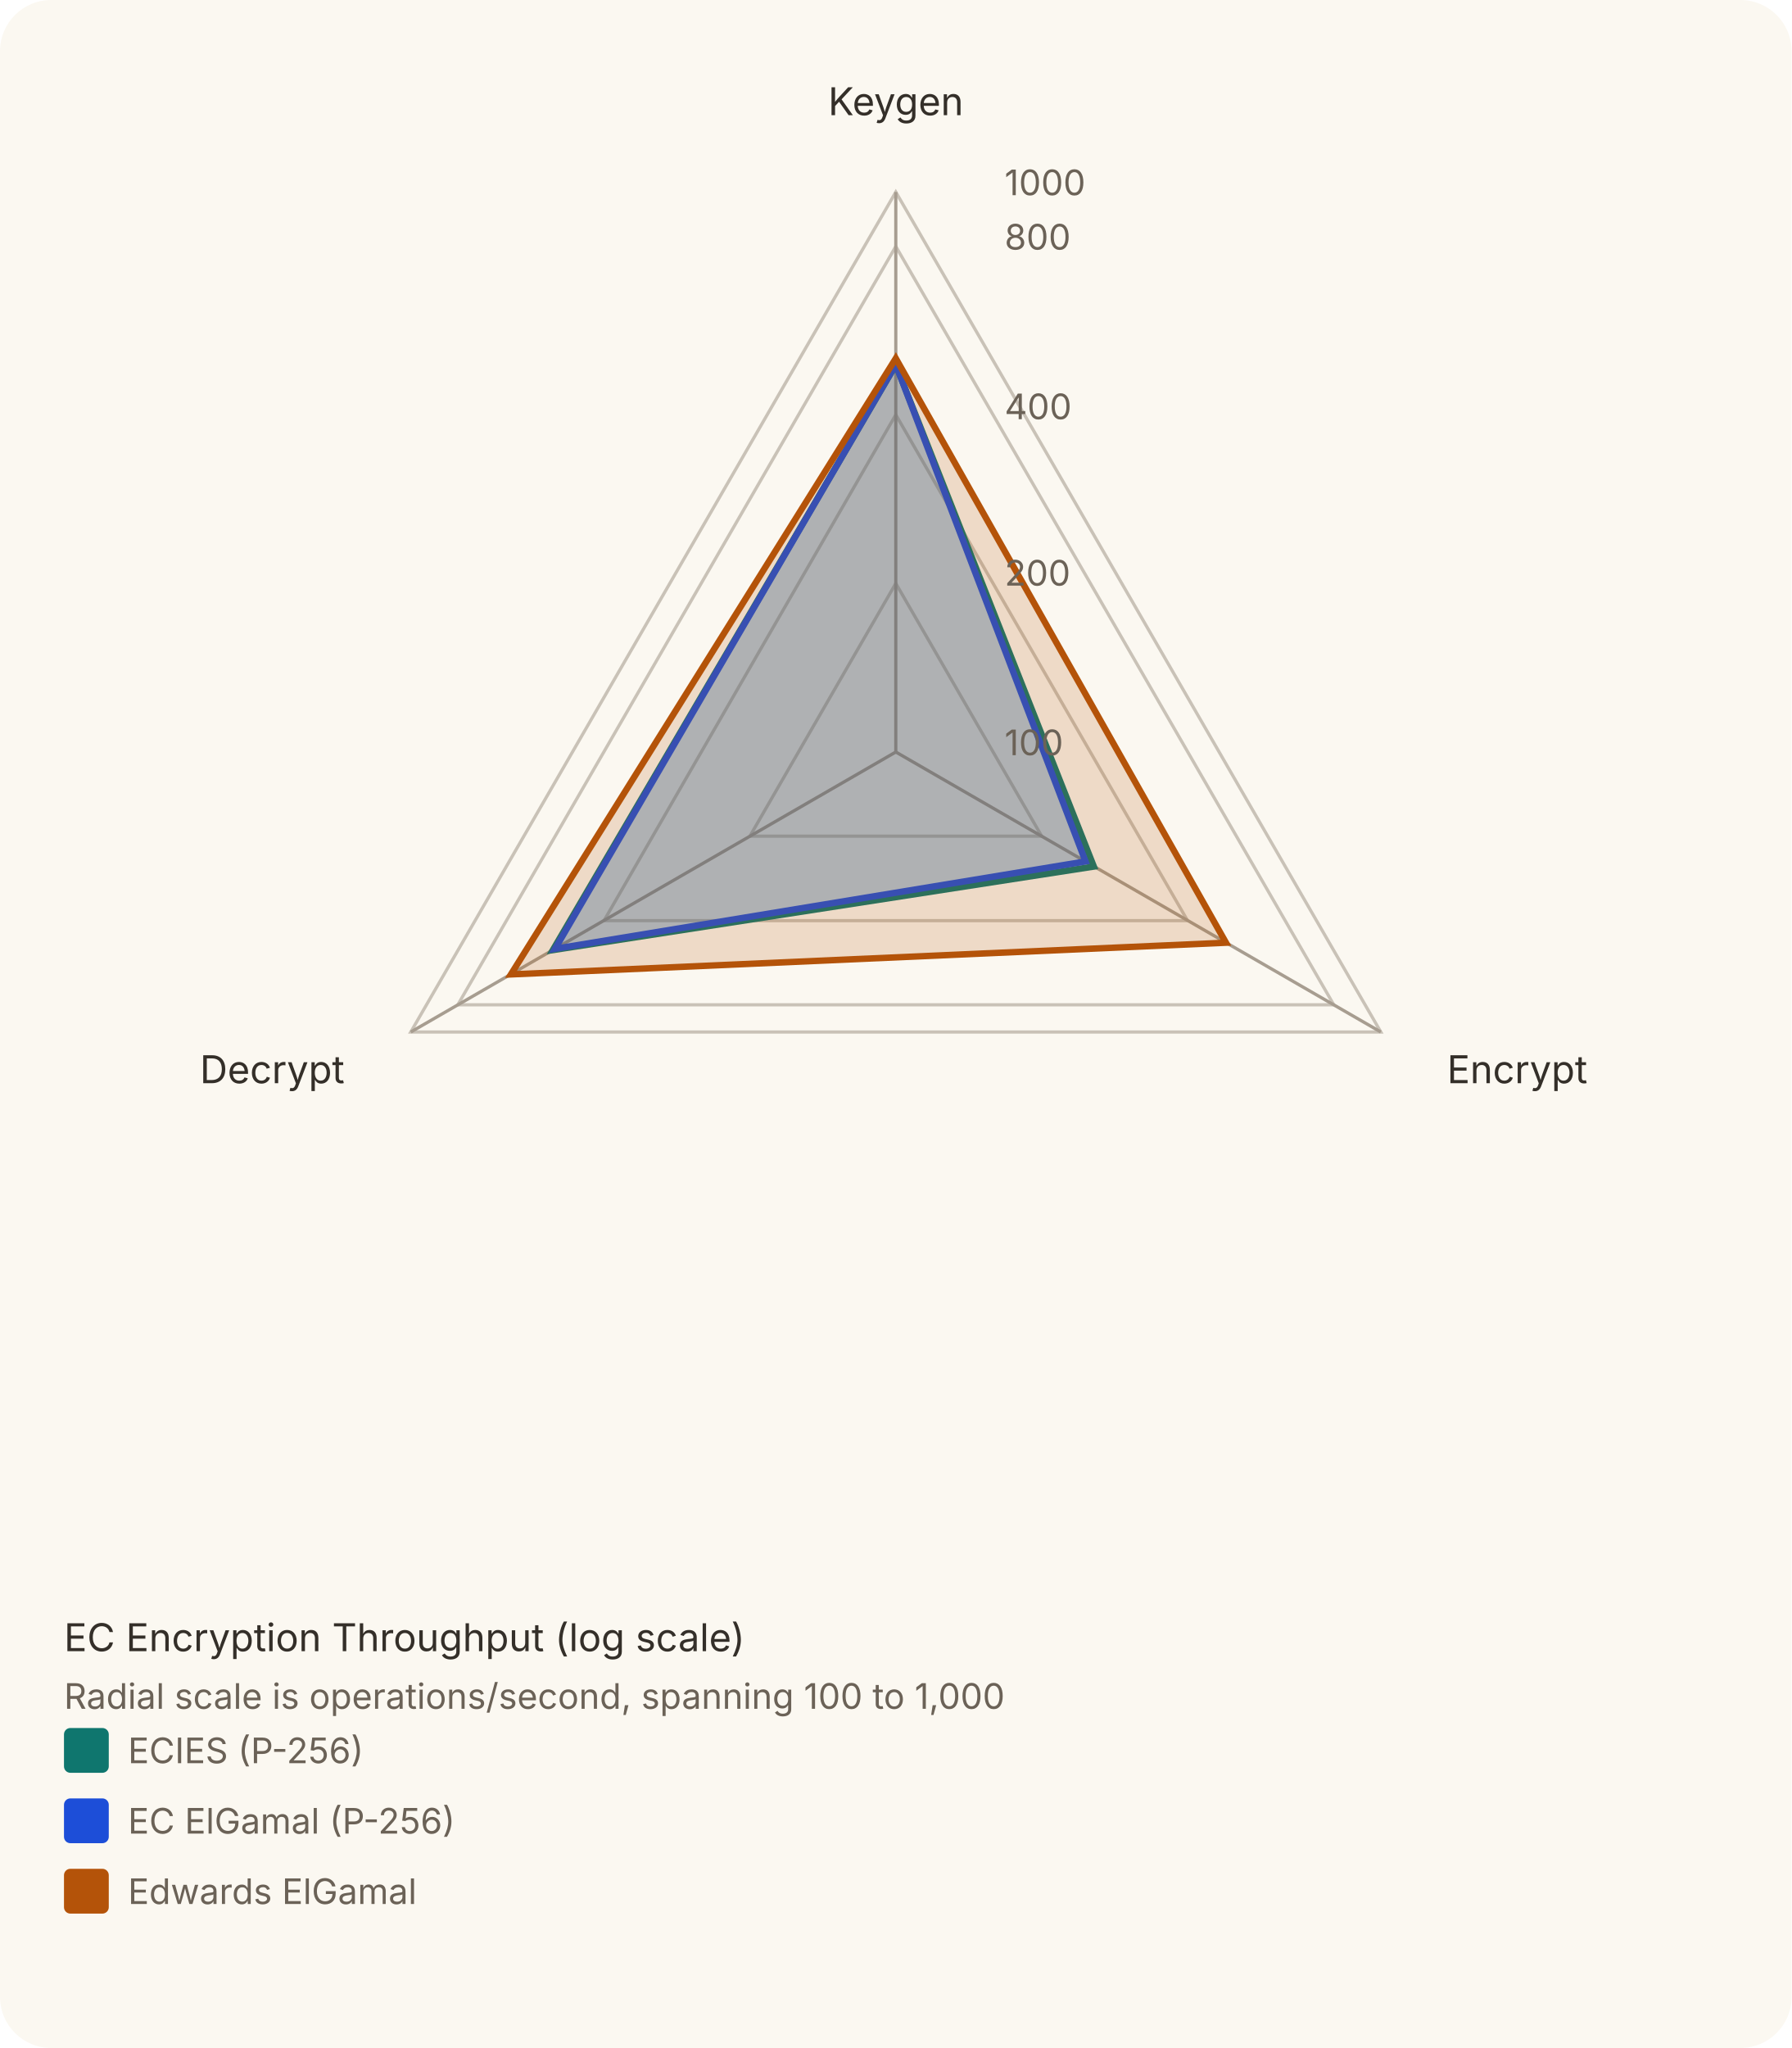
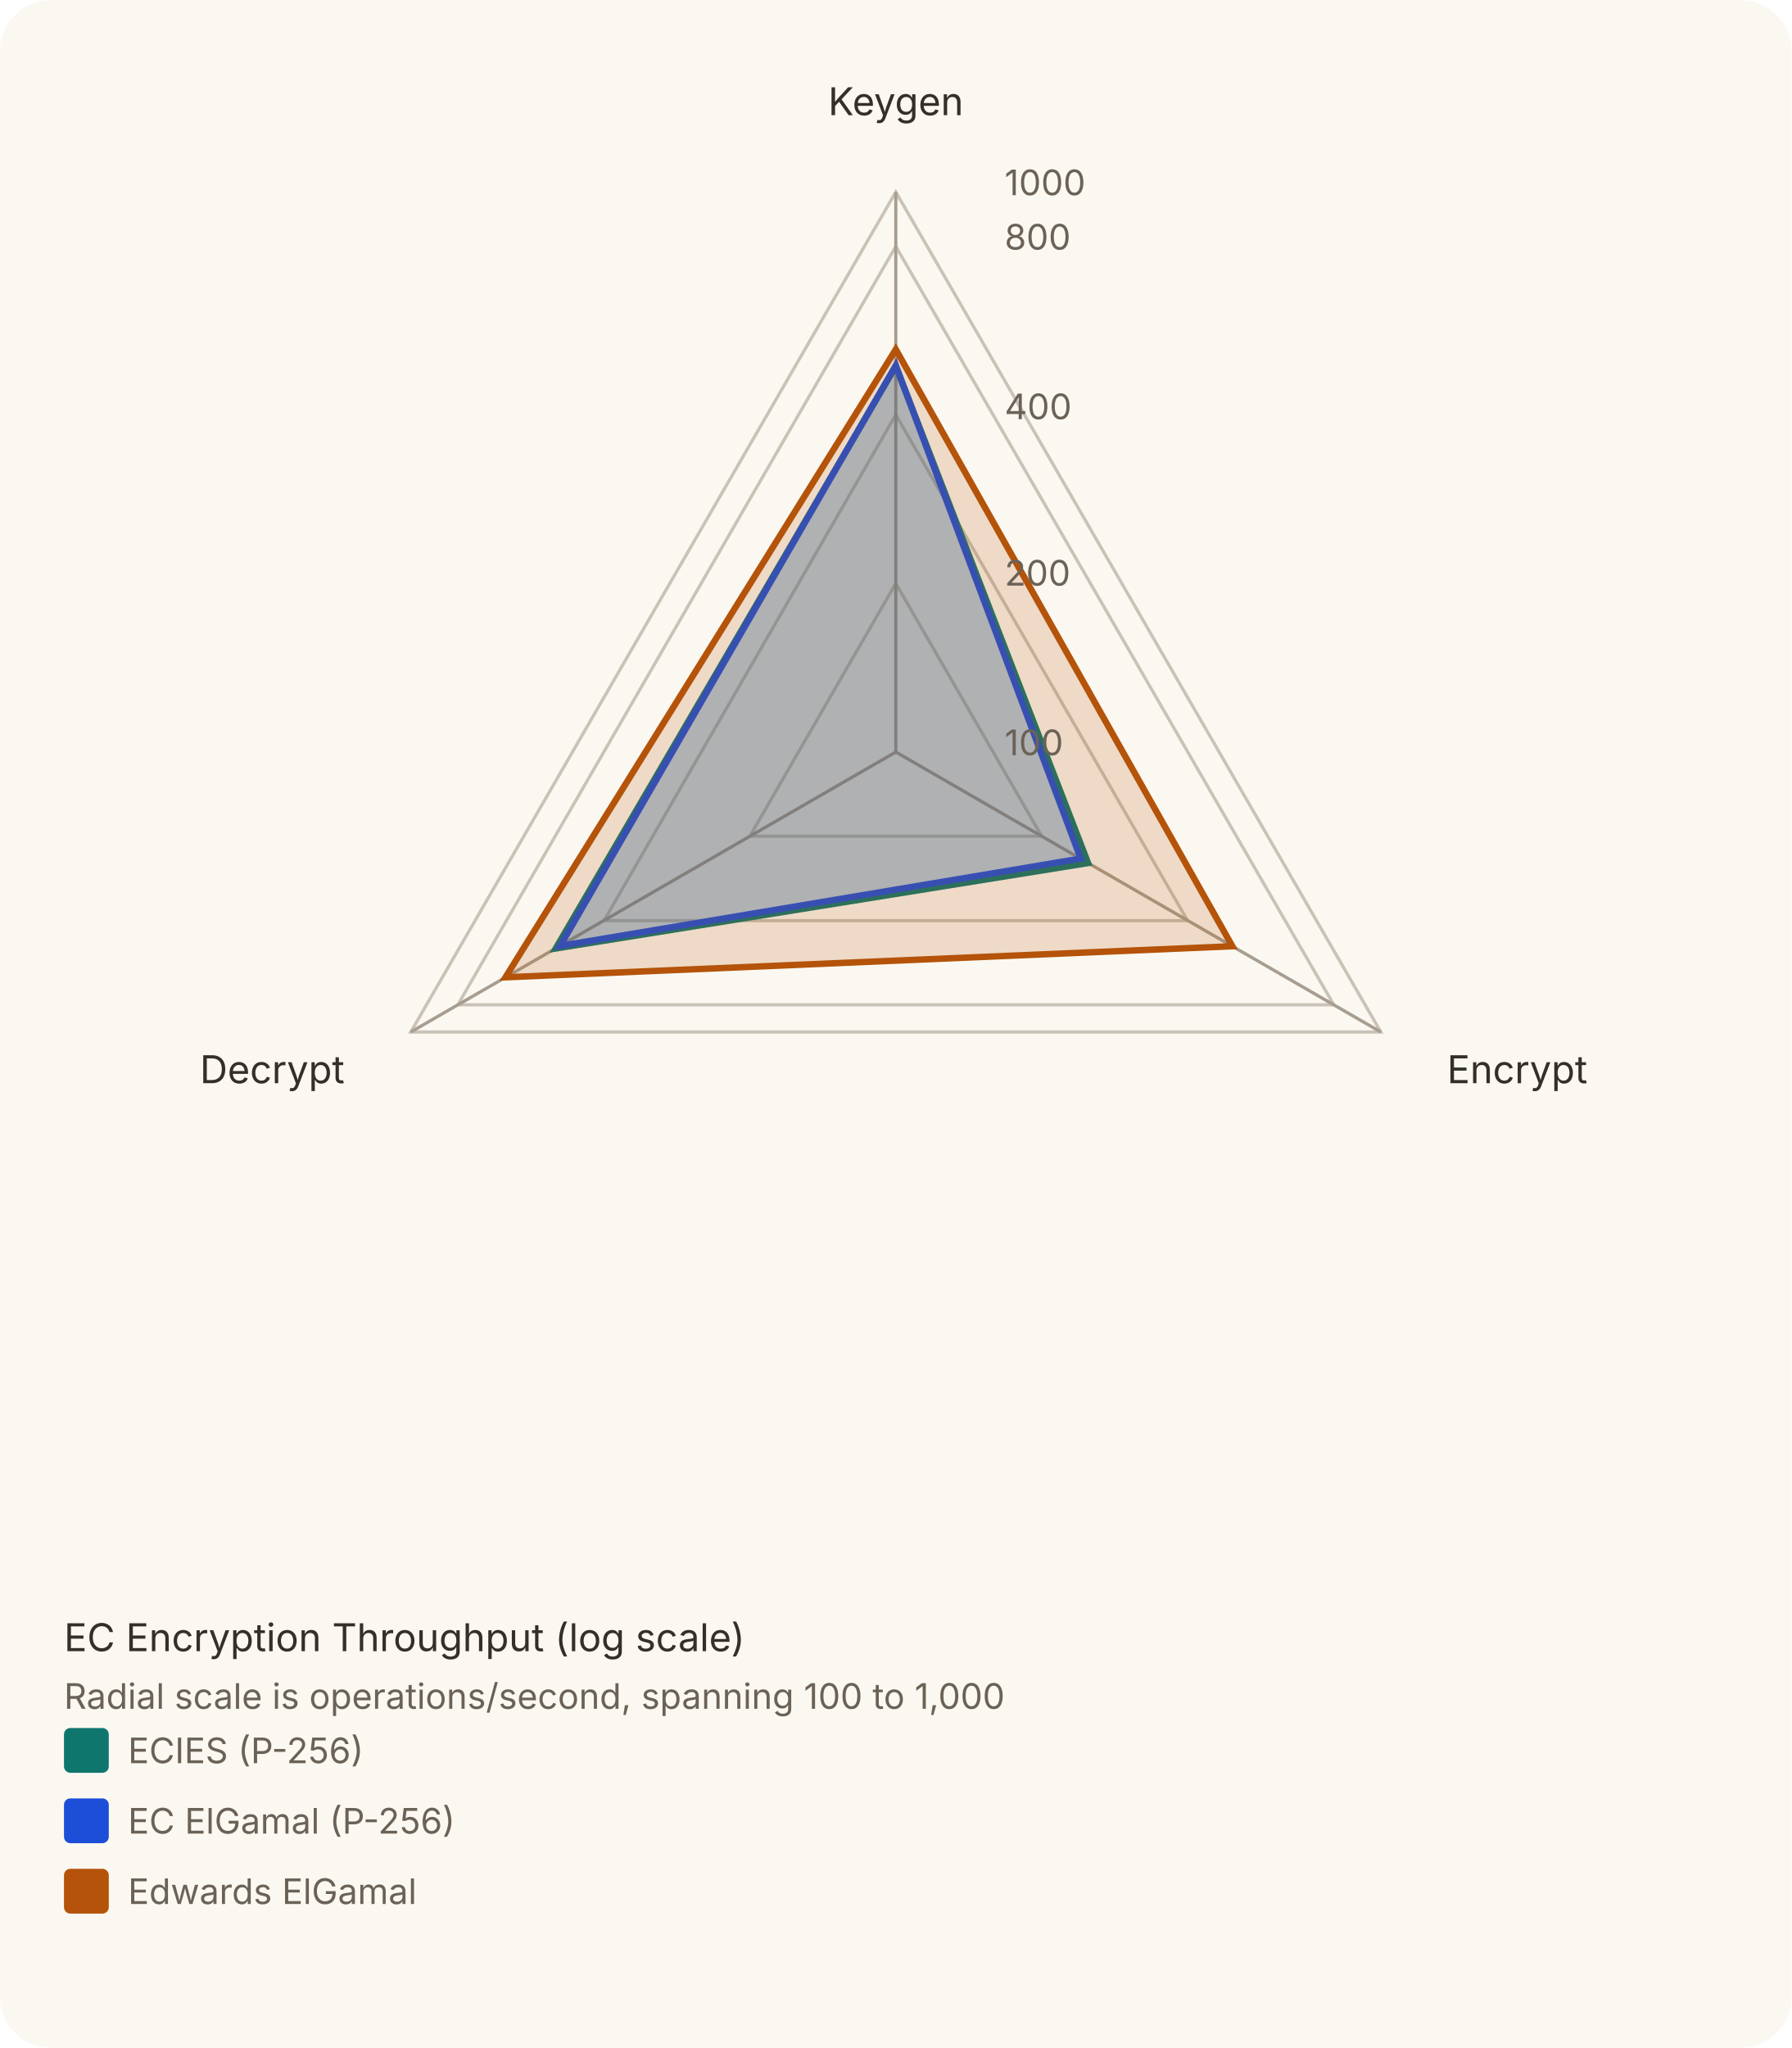
<svg xmlns="http://www.w3.org/2000/svg" viewBox="0 0 560 640" role="img" aria-labelledby="title desc">
  <style>
    .bg { fill: #fbf8f1; }
    .grid { fill: none; stroke: #c9c2b7; stroke-width: 1; }
    .axis { stroke: #a79d90; stroke-width: 1; }
    .label { fill: #342f29; font: 12px ui-sans-serif, -apple-system, BlinkMacSystemFont, "Segoe UI", sans-serif; }
    .small { fill: #6b6257; font: 11px ui-sans-serif, -apple-system, BlinkMacSystemFont, "Segoe UI", sans-serif; }
  </style>
  <rect class="bg" x="0" y="0" width="560" height="640" rx="16" />
  <polygon class="grid" points="280.0,235.0 280.0,235.0 280.0,235.0" />
  <polygon class="grid" points="280.0,182.3 325.6,261.3 234.4,261.3" />
  <polygon class="grid" points="280.0,129.6 371.2,287.7 188.8,287.7" />
  <polygon class="grid" points="280.0,77.0 416.9,314.0 143.1,314.0" />
  <polygon class="grid" points="280.0,60.0 431.6,322.5 128.4,322.5" />
  <line class="axis" x1="280" y1="235" x2="280.0" y2="60.0" />
  <line class="axis" x1="280" y1="235" x2="431.6" y2="322.5" />
  <line class="axis" x1="280" y1="235" x2="128.4" y2="322.5" />
-   <polygon points="280.0,114.0 341.9,270.8 172.8,296.9" fill="#0f766e" fill-opacity="0.18" stroke="#0f766e" stroke-width="2" />
+   <polygon points="280.0,114.4 340.1,269.7 173.7,296.4" fill="#0f766e" fill-opacity="0.18" stroke="#0f766e" stroke-width="2" />
  <rect x="20" y="540" width="14" height="14" rx="2" fill="#0f766e" />
  <text class="small" x="40" y="551">ECIES (P-256)</text>
-   <polygon points="280.0,113.9 339.3,269.2 173.5,296.5" fill="#1d4ed8" fill-opacity="0.18" stroke="#1d4ed8" stroke-width="2" />
+   <polygon points="280.0,114.2 337.8,268.3 175.1,295.6" fill="#1d4ed8" fill-opacity="0.18" stroke="#1d4ed8" stroke-width="2" />
  <rect x="20" y="562" width="14" height="14" rx="2" fill="#1d4ed8" />
  <text class="small" x="40" y="573">EC ElGamal (P-256)</text>
-   <polygon points="280.0,112.0 383.2,294.6 159.7,304.5" fill="#b45309" fill-opacity="0.18" stroke="#b45309" stroke-width="2" />
+   <polygon points="280.0,109.2 385.2,295.7 158.0,305.4" fill="#b45309" fill-opacity="0.18" stroke="#b45309" stroke-width="2" />
  <rect x="20" y="584" width="14" height="14" rx="2" fill="#b45309" />
  <text class="small" x="40" y="595">Edwards ElGamal</text>
  <text class="small" x="314" y="236">100</text>
  <text class="small" x="314" y="183">200</text>
  <text class="small" x="314" y="131">400</text>
  <text class="small" x="314" y="78">800</text>
  <text class="small" x="314" y="61">1000</text>
  <text class="label" x="280.0" y="36.0" text-anchor="middle">Keygen</text>
  <text class="label" x="452.3" y="338.5" text-anchor="start">Encrypt</text>
  <text class="label" x="107.7" y="338.5" text-anchor="end">Decrypt</text>
  <text class="label" x="20" y="516">EC Encryption Throughput (log scale)</text>
  <text class="small" x="20" y="534">Radial scale is operations/second, spanning 100 to 1,000</text>
</svg>
